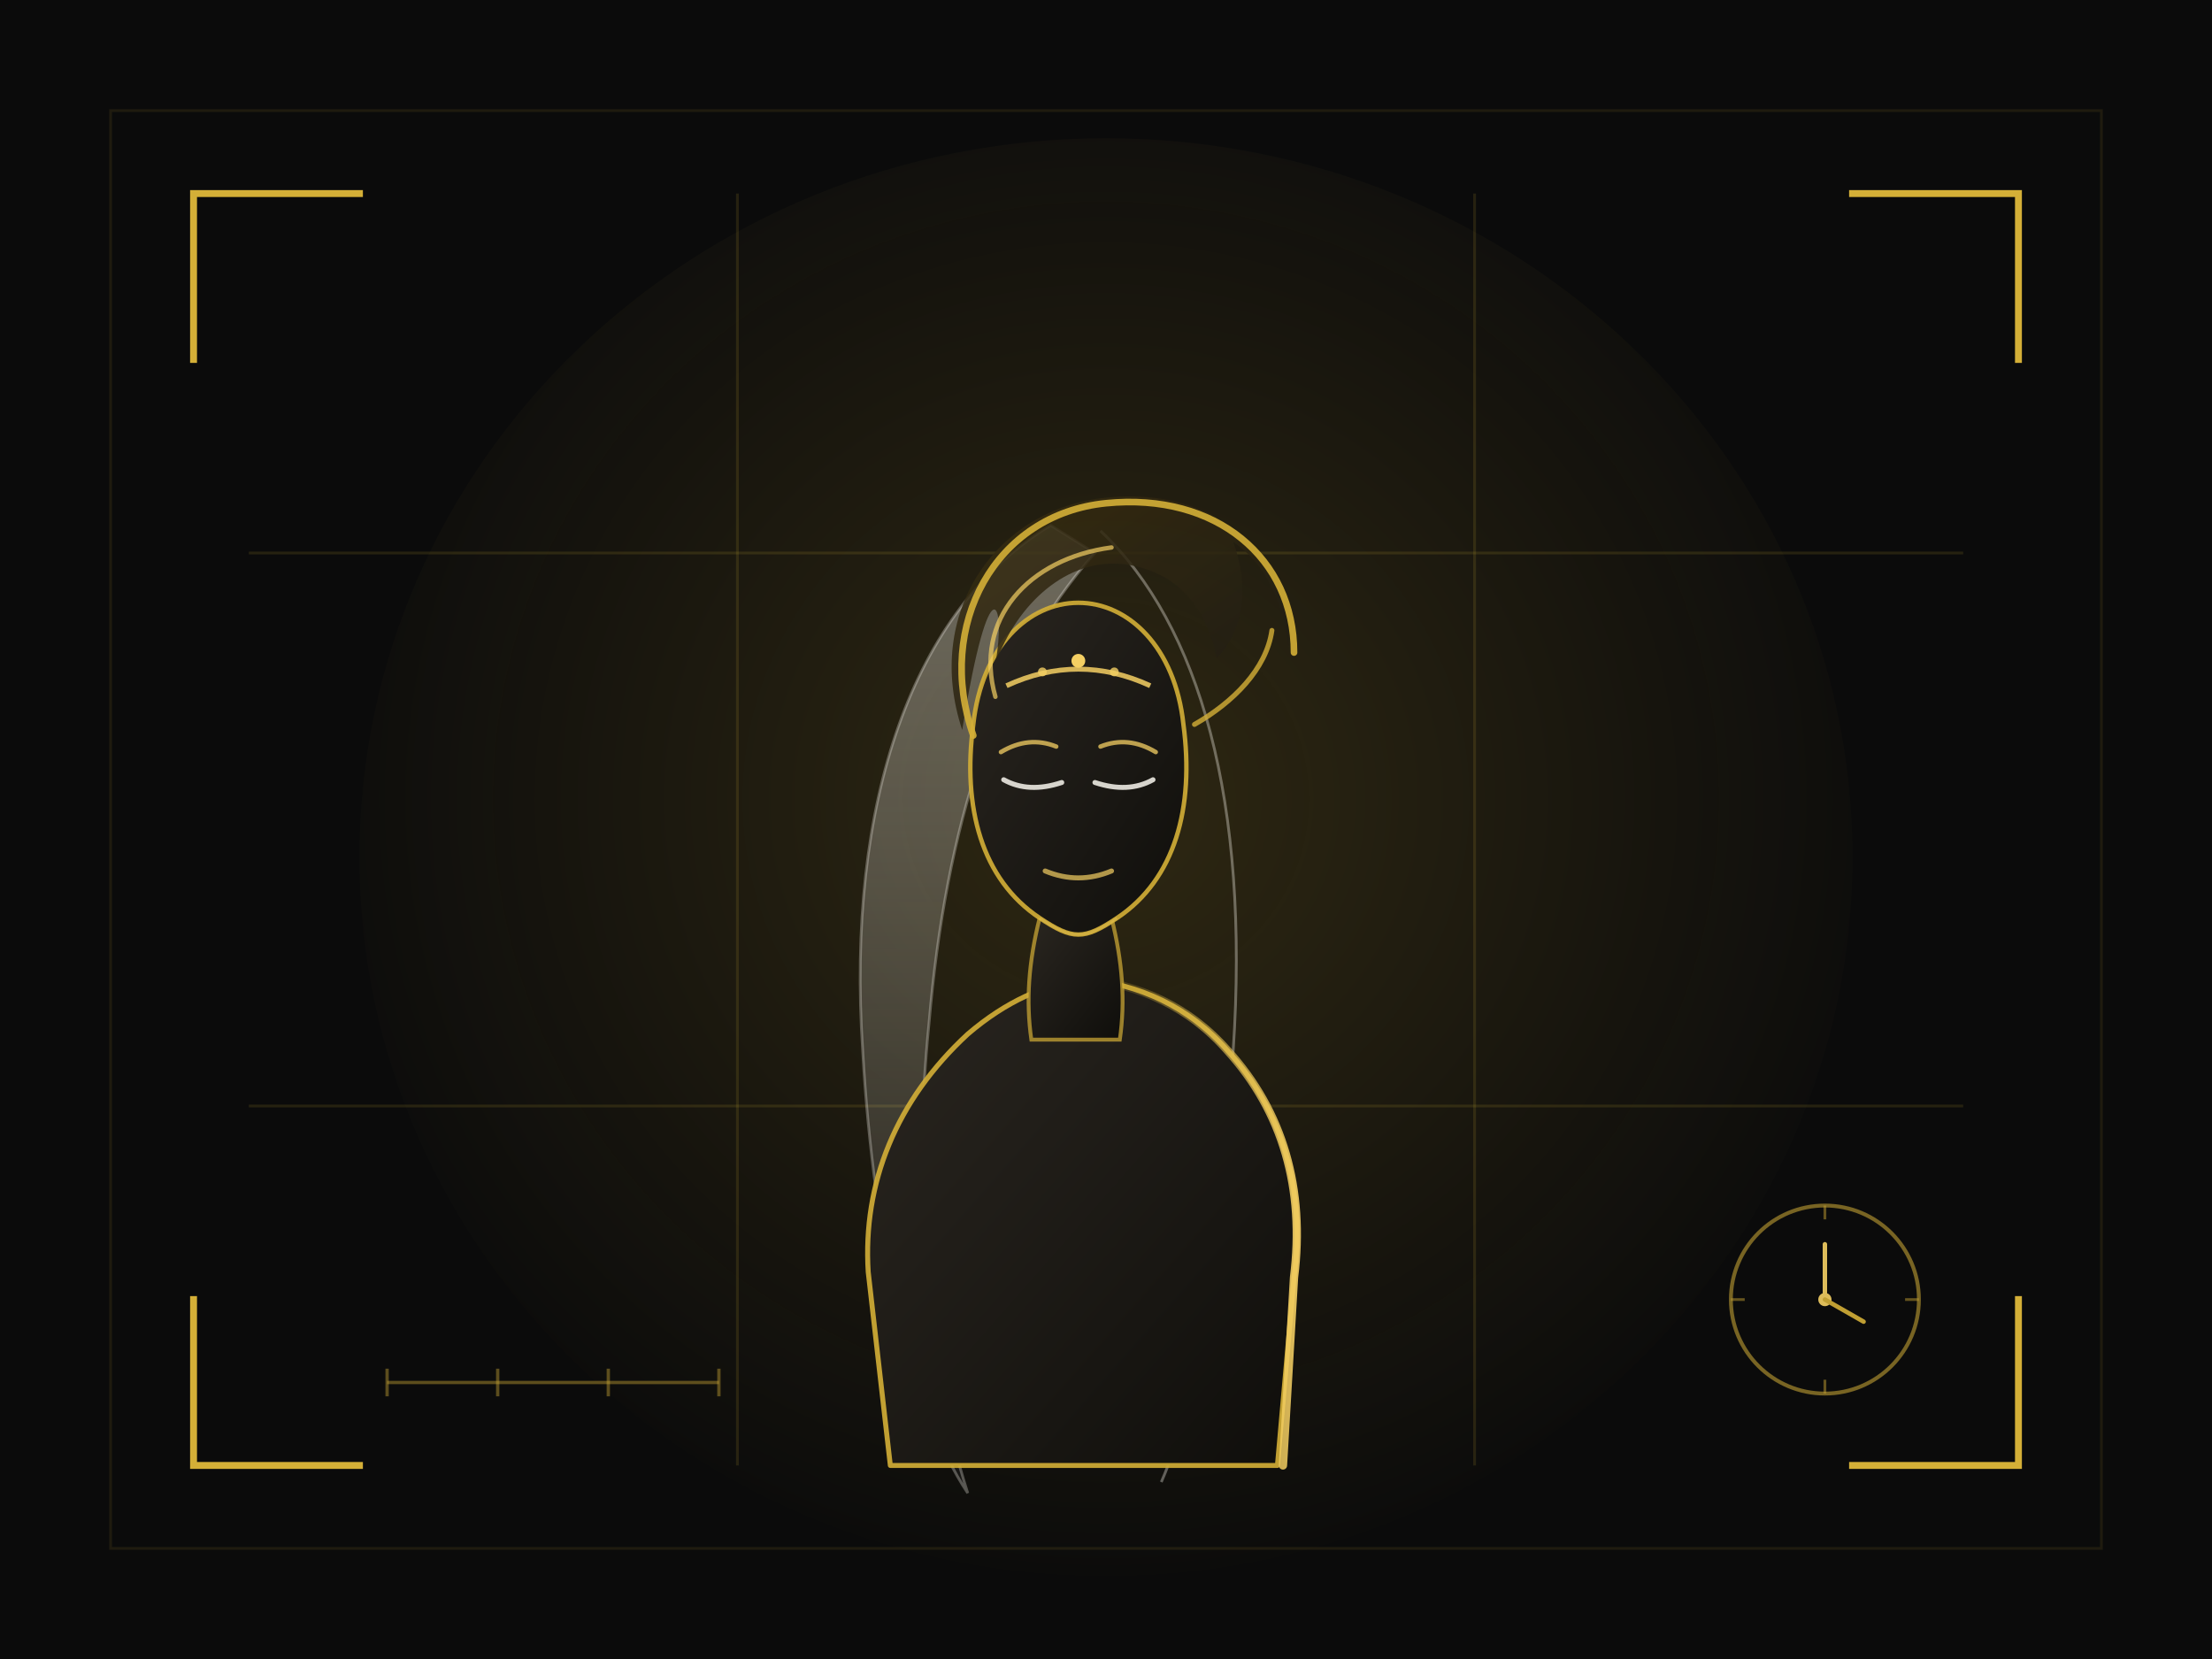
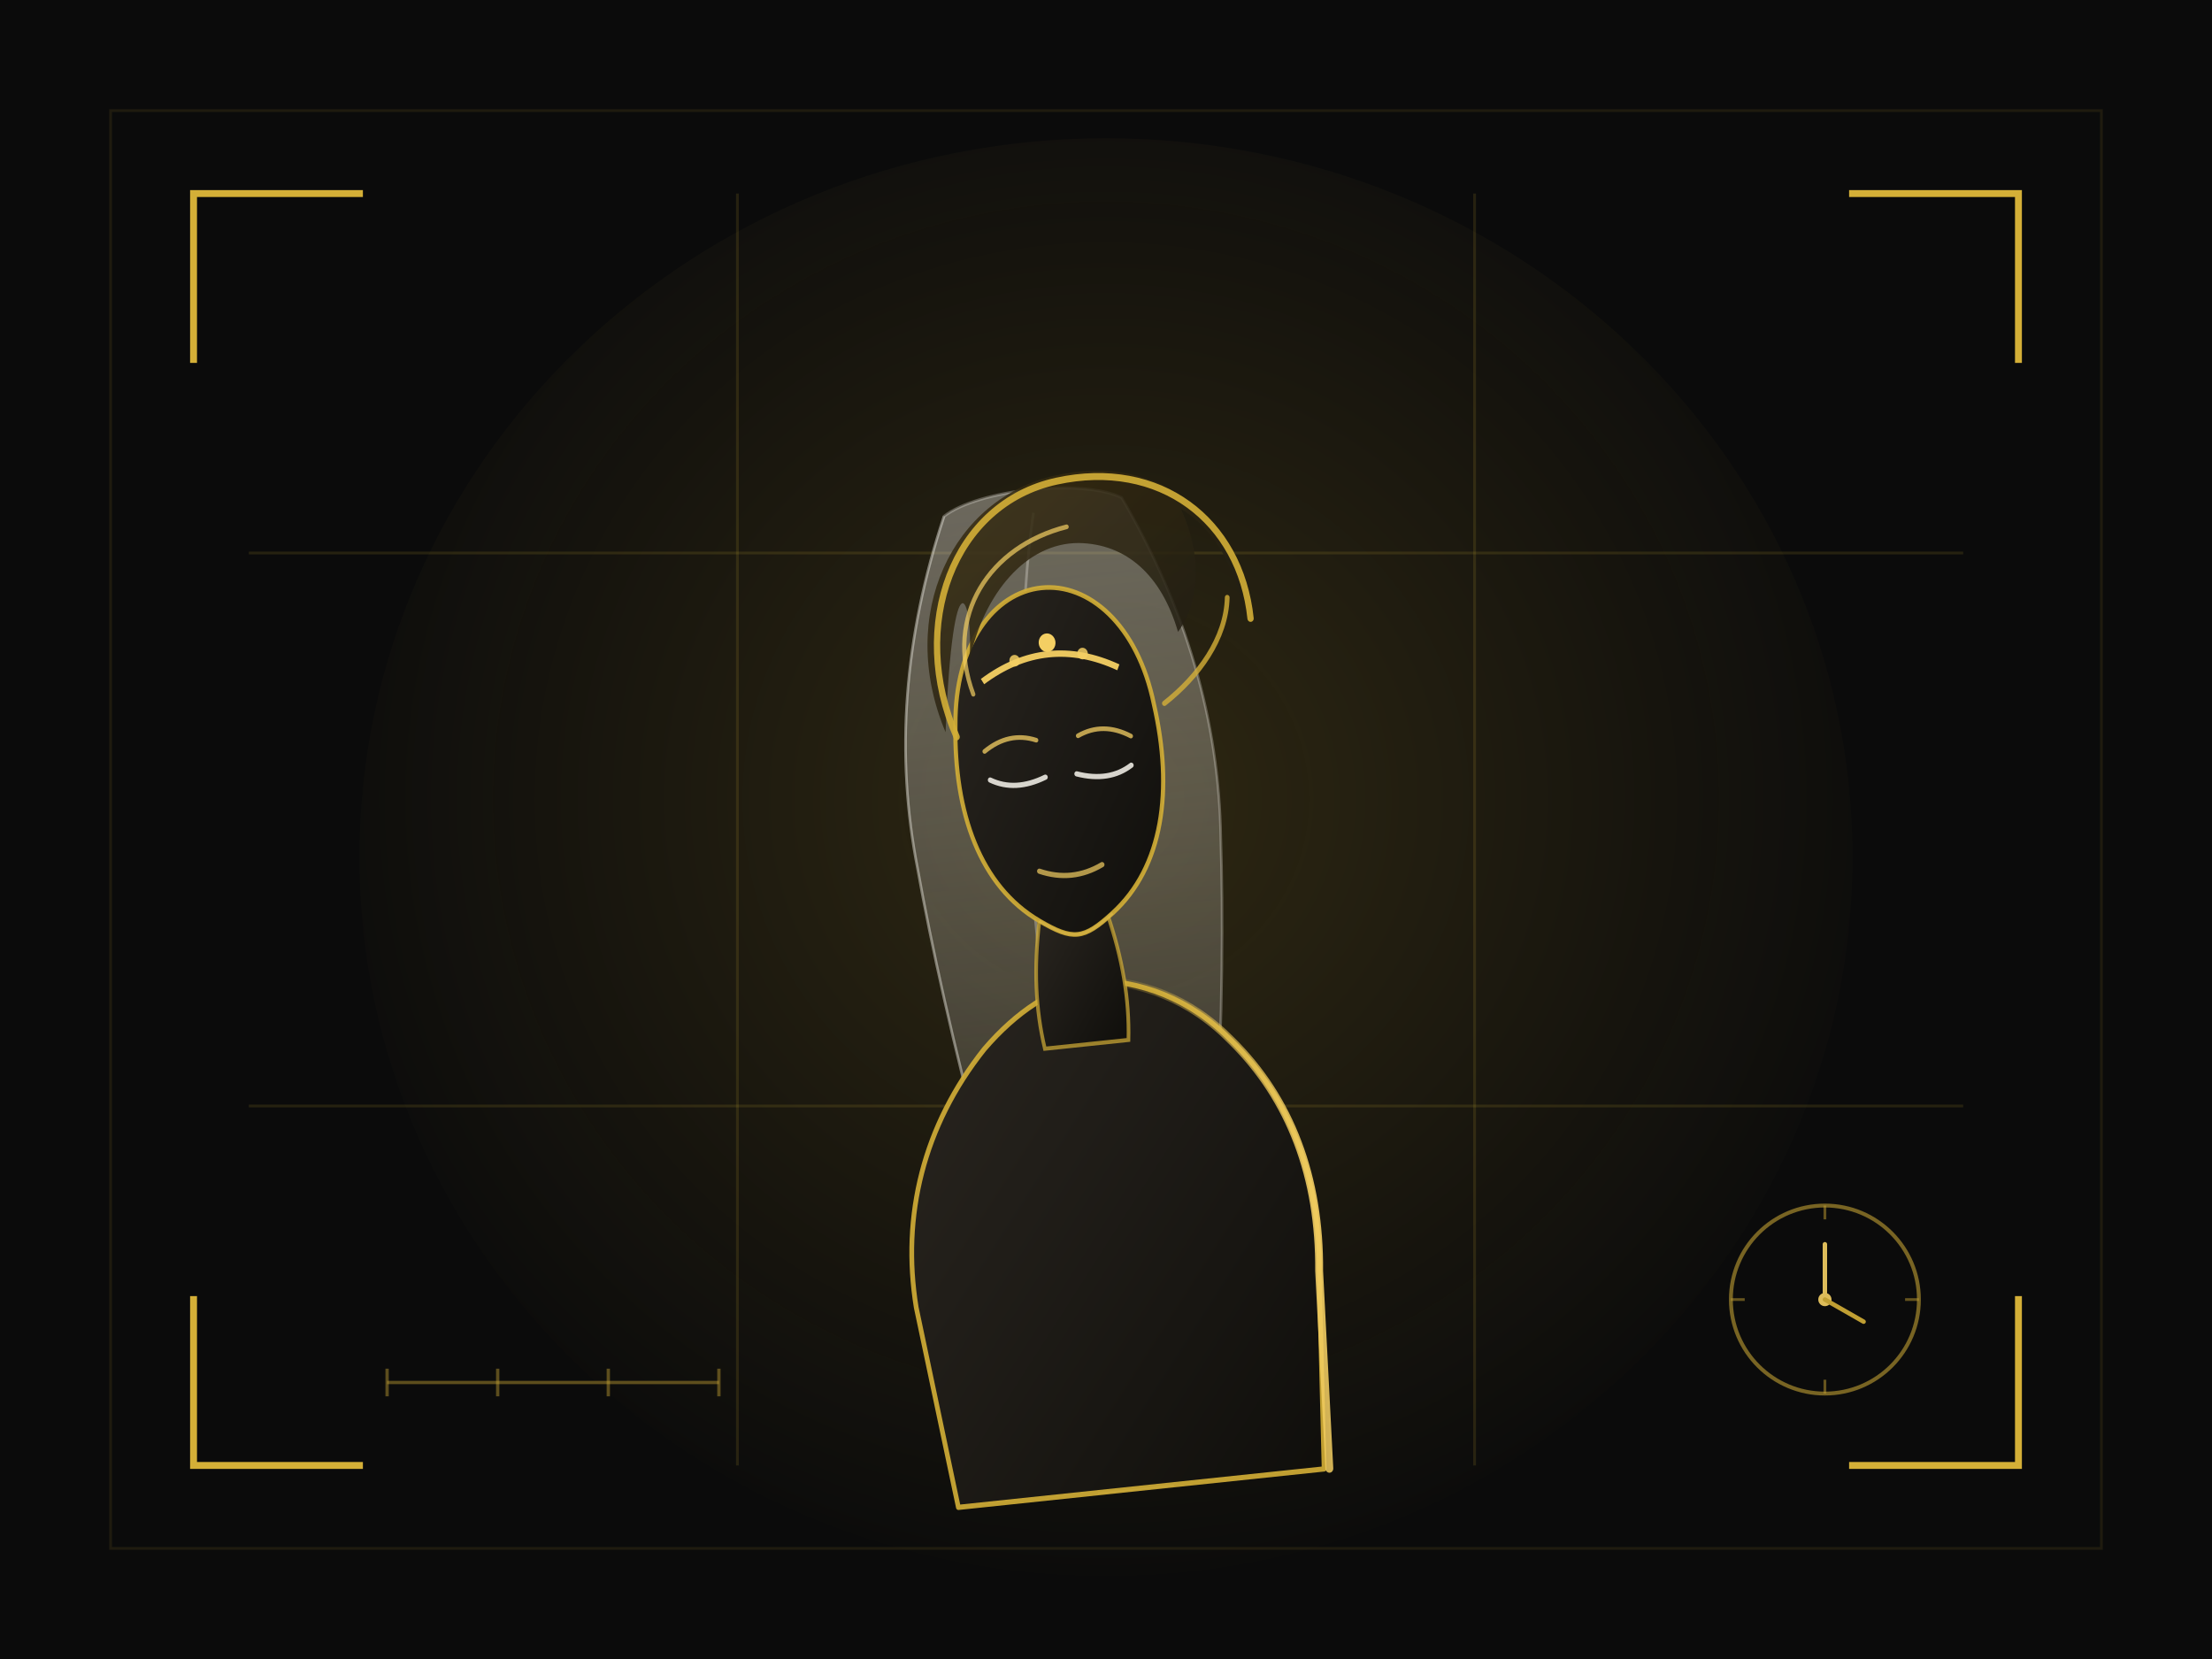
<svg xmlns="http://www.w3.org/2000/svg" viewBox="0 0 800 600" width="800" height="600">
  <rect x="0" y="0" width="800" height="600" fill="#0b0b0b" />
  <defs>
    <radialGradient id="bdGlow" cx="50%" cy="46%" r="55%">
      <stop offset="0%" stop-color="#d4af37" stop-opacity="0.18" />
      <stop offset="100%" stop-color="#d4af37" stop-opacity="0" />
    </radialGradient>
    <linearGradient id="bdSkin" x1="0%" y1="0%" x2="100%" y2="100%">
      <stop offset="0%" stop-color="#2a2620" />
      <stop offset="100%" stop-color="#0f0e0b" />
    </linearGradient>
    <linearGradient id="bdHair" x1="0%" y1="0%" x2="100%" y2="100%">
      <stop offset="0%" stop-color="#3a2e10" />
      <stop offset="100%" stop-color="#1c1a14" />
    </linearGradient>
    <linearGradient id="bdRim" x1="0%" y1="0%" x2="100%" y2="0%">
      <stop offset="0%" stop-color="#d4af37" stop-opacity="0" />
      <stop offset="100%" stop-color="#f4cf63" stop-opacity="0.9" />
    </linearGradient>
    <linearGradient id="bdVeil" x1="0%" y1="0%" x2="0%" y2="100%">
      <stop offset="0%" stop-color="#f8f5ed" stop-opacity="0.35" />
      <stop offset="100%" stop-color="#f8f5ed" stop-opacity="0.03" />
    </linearGradient>
  </defs>
  <ellipse cx="400" cy="310" rx="270" ry="260" fill="url(#bdGlow)" />
  <g stroke="#d4af37" stroke-opacity="0.14" stroke-width="1">
    <line x1="266.7" y1="70" x2="266.7" y2="530" />
    <line x1="533.3" y1="70" x2="533.3" y2="530" />
    <line x1="90" y1="200" x2="710" y2="200" />
    <line x1="90" y1="400" x2="710" y2="400" />
  </g>
  <g stroke="#d4af37" stroke-width="2.5" fill="none" stroke-linecap="square">
    <path d="M 70 130 L 70 70 L 130 70" />
    <path d="M 670 70 L 730 70 L 730 130" />
    <path d="M 730 470 L 730 530 L 670 530" />
    <path d="M 130 530 L 70 530 L 70 470" />
  </g>
  <rect x="40" y="40" width="720" height="520" fill="none" stroke="#d4af37" stroke-opacity="0.10" stroke-width="1" />
-   <g transform="translate(390 340)">
-     <path d="M -10 -150 C -60 -120, -84 -50, -78 40 C -74 110, -60 170, -40 200              C -56 150, -60 90, -54 30 C -48 -40, -30 -100, 6 -140 Z" fill="url(#bdVeil)" stroke="#f8f5ed" stroke-width="1" stroke-opacity="0.3" />
-     <path d="M 8 -148 C 44 -114, 62 -50, 56 40 C 52 108, 44 164, 30 196" fill="none" stroke="#f8f5ed" stroke-width="1" stroke-opacity="0.35" />
+   <g transform="translate(390 340) rotate(-6) scale(0.95 1.05)">
+     <path d="M -34 -150 C -54 -110, -62 -70, -58 -30 C -54 20, -40 120, -14 190              L 14 190 C 40 120, 54 20, 58 -30 C 62 -70, 54 -110, 34 -150              C 20 -158, -20 -158, -34 -150 Z" fill="url(#bdVeil)" stroke="#f8f5ed" stroke-width="1" stroke-opacity="0.28" />
+     <path d="M 0 -148 C -18 -84, -20 20, -8 190" fill="none" stroke="#f8f5ed" stroke-width="1" stroke-opacity="0.3" />
+     <path d="M -34 -150 C -54 -110, -62 -70, -58 -30 C -54 20, -40 120, -14 190" fill="none" stroke="#f8f5ed" stroke-width="1" stroke-opacity="0.22" />
    <path d="M -68 190 L -76 120 C -78 88, -66 58, -40 34 C -26 22, -12 16, 2 14              C 22 16, 40 24, 54 40 C 74 62, 82 90, 78 122 L 72 190 Z" fill="url(#bdSkin)" stroke="#d4af37" stroke-width="1.8" stroke-opacity="0.9" stroke-linejoin="round" />
    <path d="M 2 14 C 22 16, 40 24, 54 40 C 74 62, 82 90, 78 122 L 74 190" fill="none" stroke="url(#bdRim)" stroke-width="3" stroke-linecap="round" />
    <path d="M -14 -8 C -18 8, -19 22, -17 36 L 15 36 C 17 22, 16 8, 12 -8 Z" fill="url(#bdSkin)" stroke="#d4af37" stroke-width="1.4" stroke-opacity="0.7" />
    <path d="M -38 -78 C -42 -48, -35 -22, -14 -8 C -2 0, 2 0, 14 -8 C 35 -22, 42 -48, 38 -78              C 35 -106, 18 -122, 0 -122 C -18 -122, -35 -106, -38 -78 Z" fill="url(#bdSkin)" stroke="#d4af37" stroke-width="1.6" stroke-opacity="0.9" />
    <path d="M -28 -68 Q -18 -74 -8 -70" fill="none" stroke="#f4cf63" stroke-width="1.6" stroke-linecap="round" stroke-opacity="0.75" />
    <path d="M 8 -70 Q 18 -74 28 -68" fill="none" stroke="#f4cf63" stroke-width="1.6" stroke-linecap="round" stroke-opacity="0.75" />
    <path d="M -27 -58 Q -18 -53 -6 -57" fill="none" stroke="#f8f5ed" stroke-width="1.8" stroke-linecap="round" stroke-opacity="0.85" />
    <path d="M 6 -57 Q 18 -53 27 -58" fill="none" stroke="#f8f5ed" stroke-width="1.8" stroke-linecap="round" stroke-opacity="0.85" />
    <path d="M -12 -25 Q 0 -20 12 -25" fill="none" stroke="#f4cf63" stroke-width="1.8" stroke-linecap="round" stroke-opacity="0.7" />
    <path d="M -14 -8 C -2 0, 2 0, 14 -8" fill="none" stroke="#f4cf63" stroke-width="1" stroke-opacity="0.3" />
    <path d="M -42 -76 C -56 -118, -30 -156, 10 -160 C 50 -164, 76 -140, 76 -106              C 74 -122, 68 -136, 56 -144 C 62 -128, 60 -112, 50 -102              C 46 -122, 34 -134, 16 -136 C -4 -138, -22 -122, -30 -100              C -26 -122, -32 -138, -42 -76 Z" fill="url(#bdHair)" stroke="none" opacity="0.85" />
    <g fill="none" stroke-linecap="round">
      <path d="M -38 -74 C -52 -114, -30 -154, 10 -158 C 50 -162, 78 -138, 78 -104" stroke="#d4af37" stroke-width="2.4" stroke-opacity="0.9" />
      <path d="M -30 -88 C -38 -116, -18 -138, 12 -142" stroke="#f4cf63" stroke-width="1.6" stroke-opacity="0.7" />
      <path d="M 42 -78 C 56 -86, 68 -98, 70 -112" stroke="#d4af37" stroke-width="1.8" stroke-opacity="0.8" />
    </g>
-     <path d="M -26 -92 Q 0 -104 26 -92" fill="none" stroke="#f4cf63" stroke-width="1.8" stroke-opacity="0.85" />
-     <circle cx="0" cy="-101" r="2.5" fill="#f4cf63" />
-     <circle cx="-13" cy="-97" r="1.6" fill="#f4cf63" opacity="0.8" />
-     <circle cx="13" cy="-97" r="1.6" fill="#f4cf63" opacity="0.8" />
+     <path d="M -26 -92 Q 0 -106 26 -92" fill="none" stroke="#f4cf63" stroke-width="2.2" stroke-opacity="0.95" />
+     <circle cx="0" cy="-103" r="3.2" fill="#f4cf63" />
+     <circle cx="-13" cy="-98" r="2" fill="#f4cf63" opacity="0.85" />
+     <circle cx="13" cy="-98" r="2" fill="#f4cf63" opacity="0.85" />
  </g>
  <g transform="translate(660 470)" opacity="0.9">
    <circle cx="0" cy="0" r="34" fill="none" stroke="#d4af37" stroke-width="1.4" stroke-opacity="0.6" />
    <circle cx="0" cy="0" r="2.4" fill="#f4cf63" />
    <line x1="0" y1="0" x2="0" y2="-20" stroke="#f4cf63" stroke-width="1.6" stroke-linecap="round" />
    <line x1="0" y1="0" x2="14" y2="8" stroke="#d4af37" stroke-width="1.6" stroke-linecap="round" />
    <g stroke="#d4af37" stroke-width="1" stroke-opacity="0.5">
      <line x1="0" y1="-34" x2="0" y2="-29" />
      <line x1="0" y1="34" x2="0" y2="29" />
      <line x1="-34" y1="0" x2="-29" y2="0" />
      <line x1="34" y1="0" x2="29" y2="0" />
    </g>
  </g>
  <g transform="translate(140 500)" stroke="#d4af37" stroke-opacity="0.4" stroke-width="1.2">
    <line x1="0" y1="0" x2="120" y2="0" />
    <line x1="0" y1="-5" x2="0" y2="5" />
    <line x1="40" y1="-5" x2="40" y2="5" />
    <line x1="80" y1="-5" x2="80" y2="5" />
    <line x1="120" y1="-5" x2="120" y2="5" />
  </g>
</svg>
